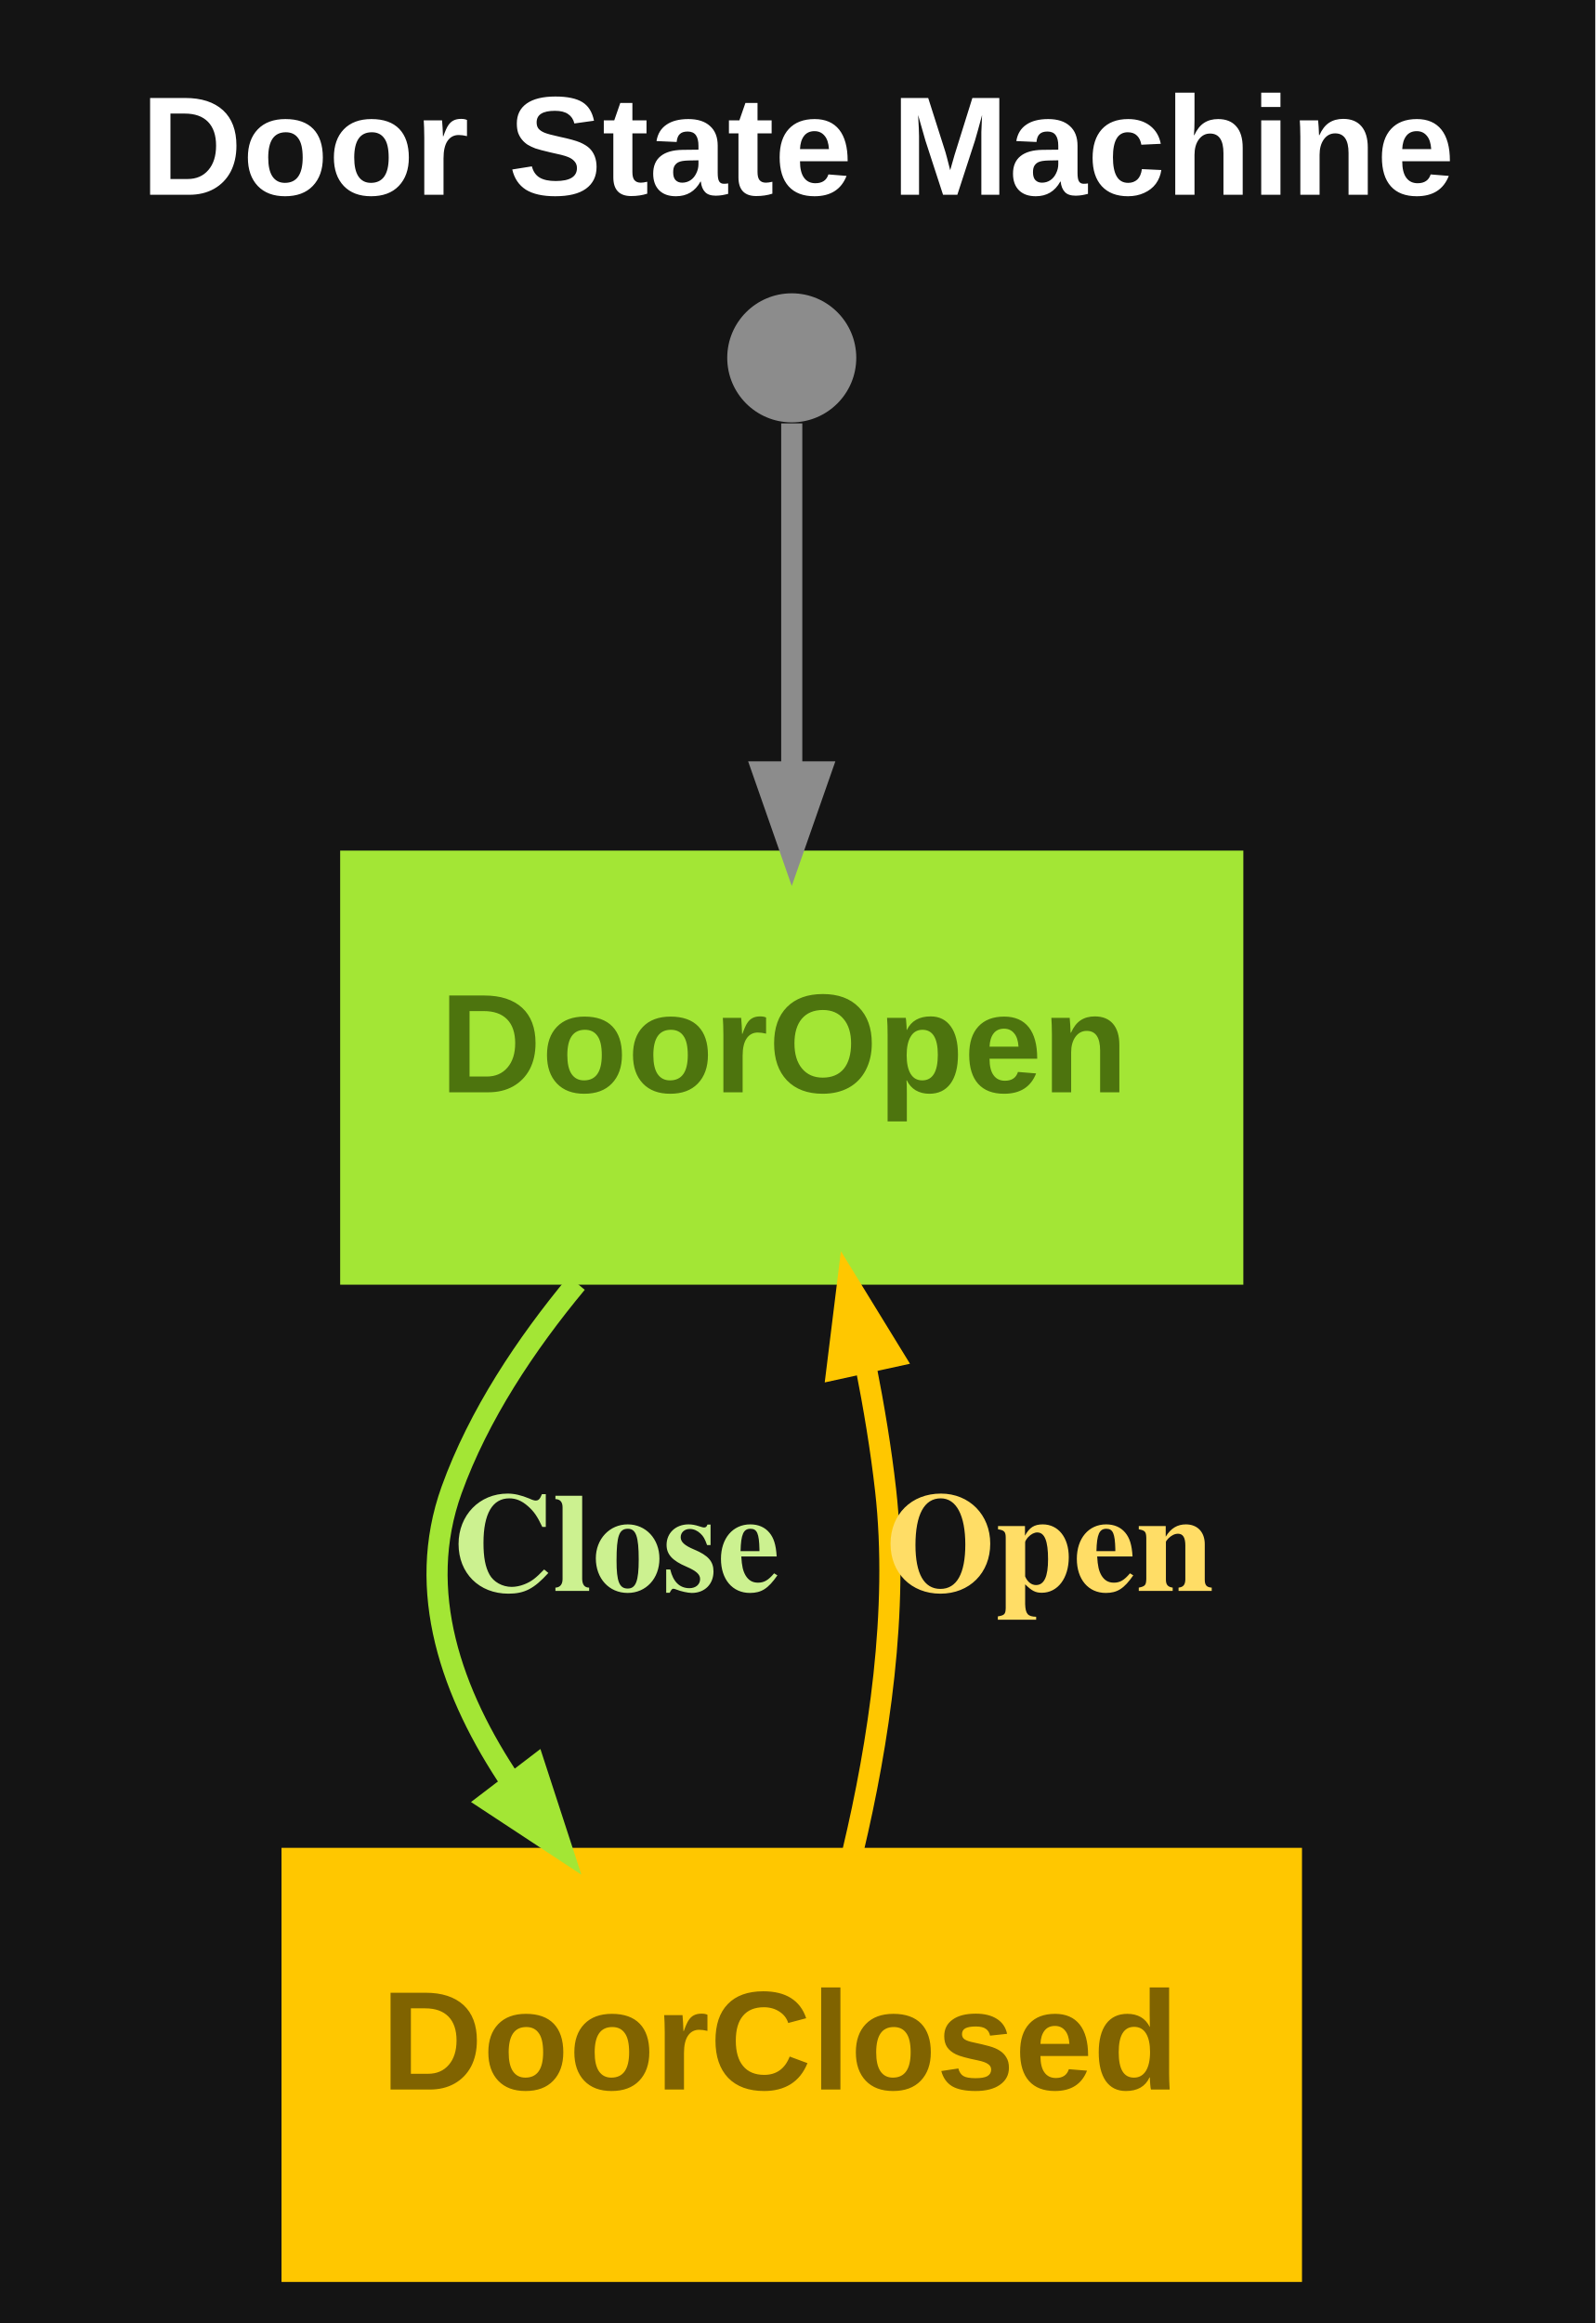
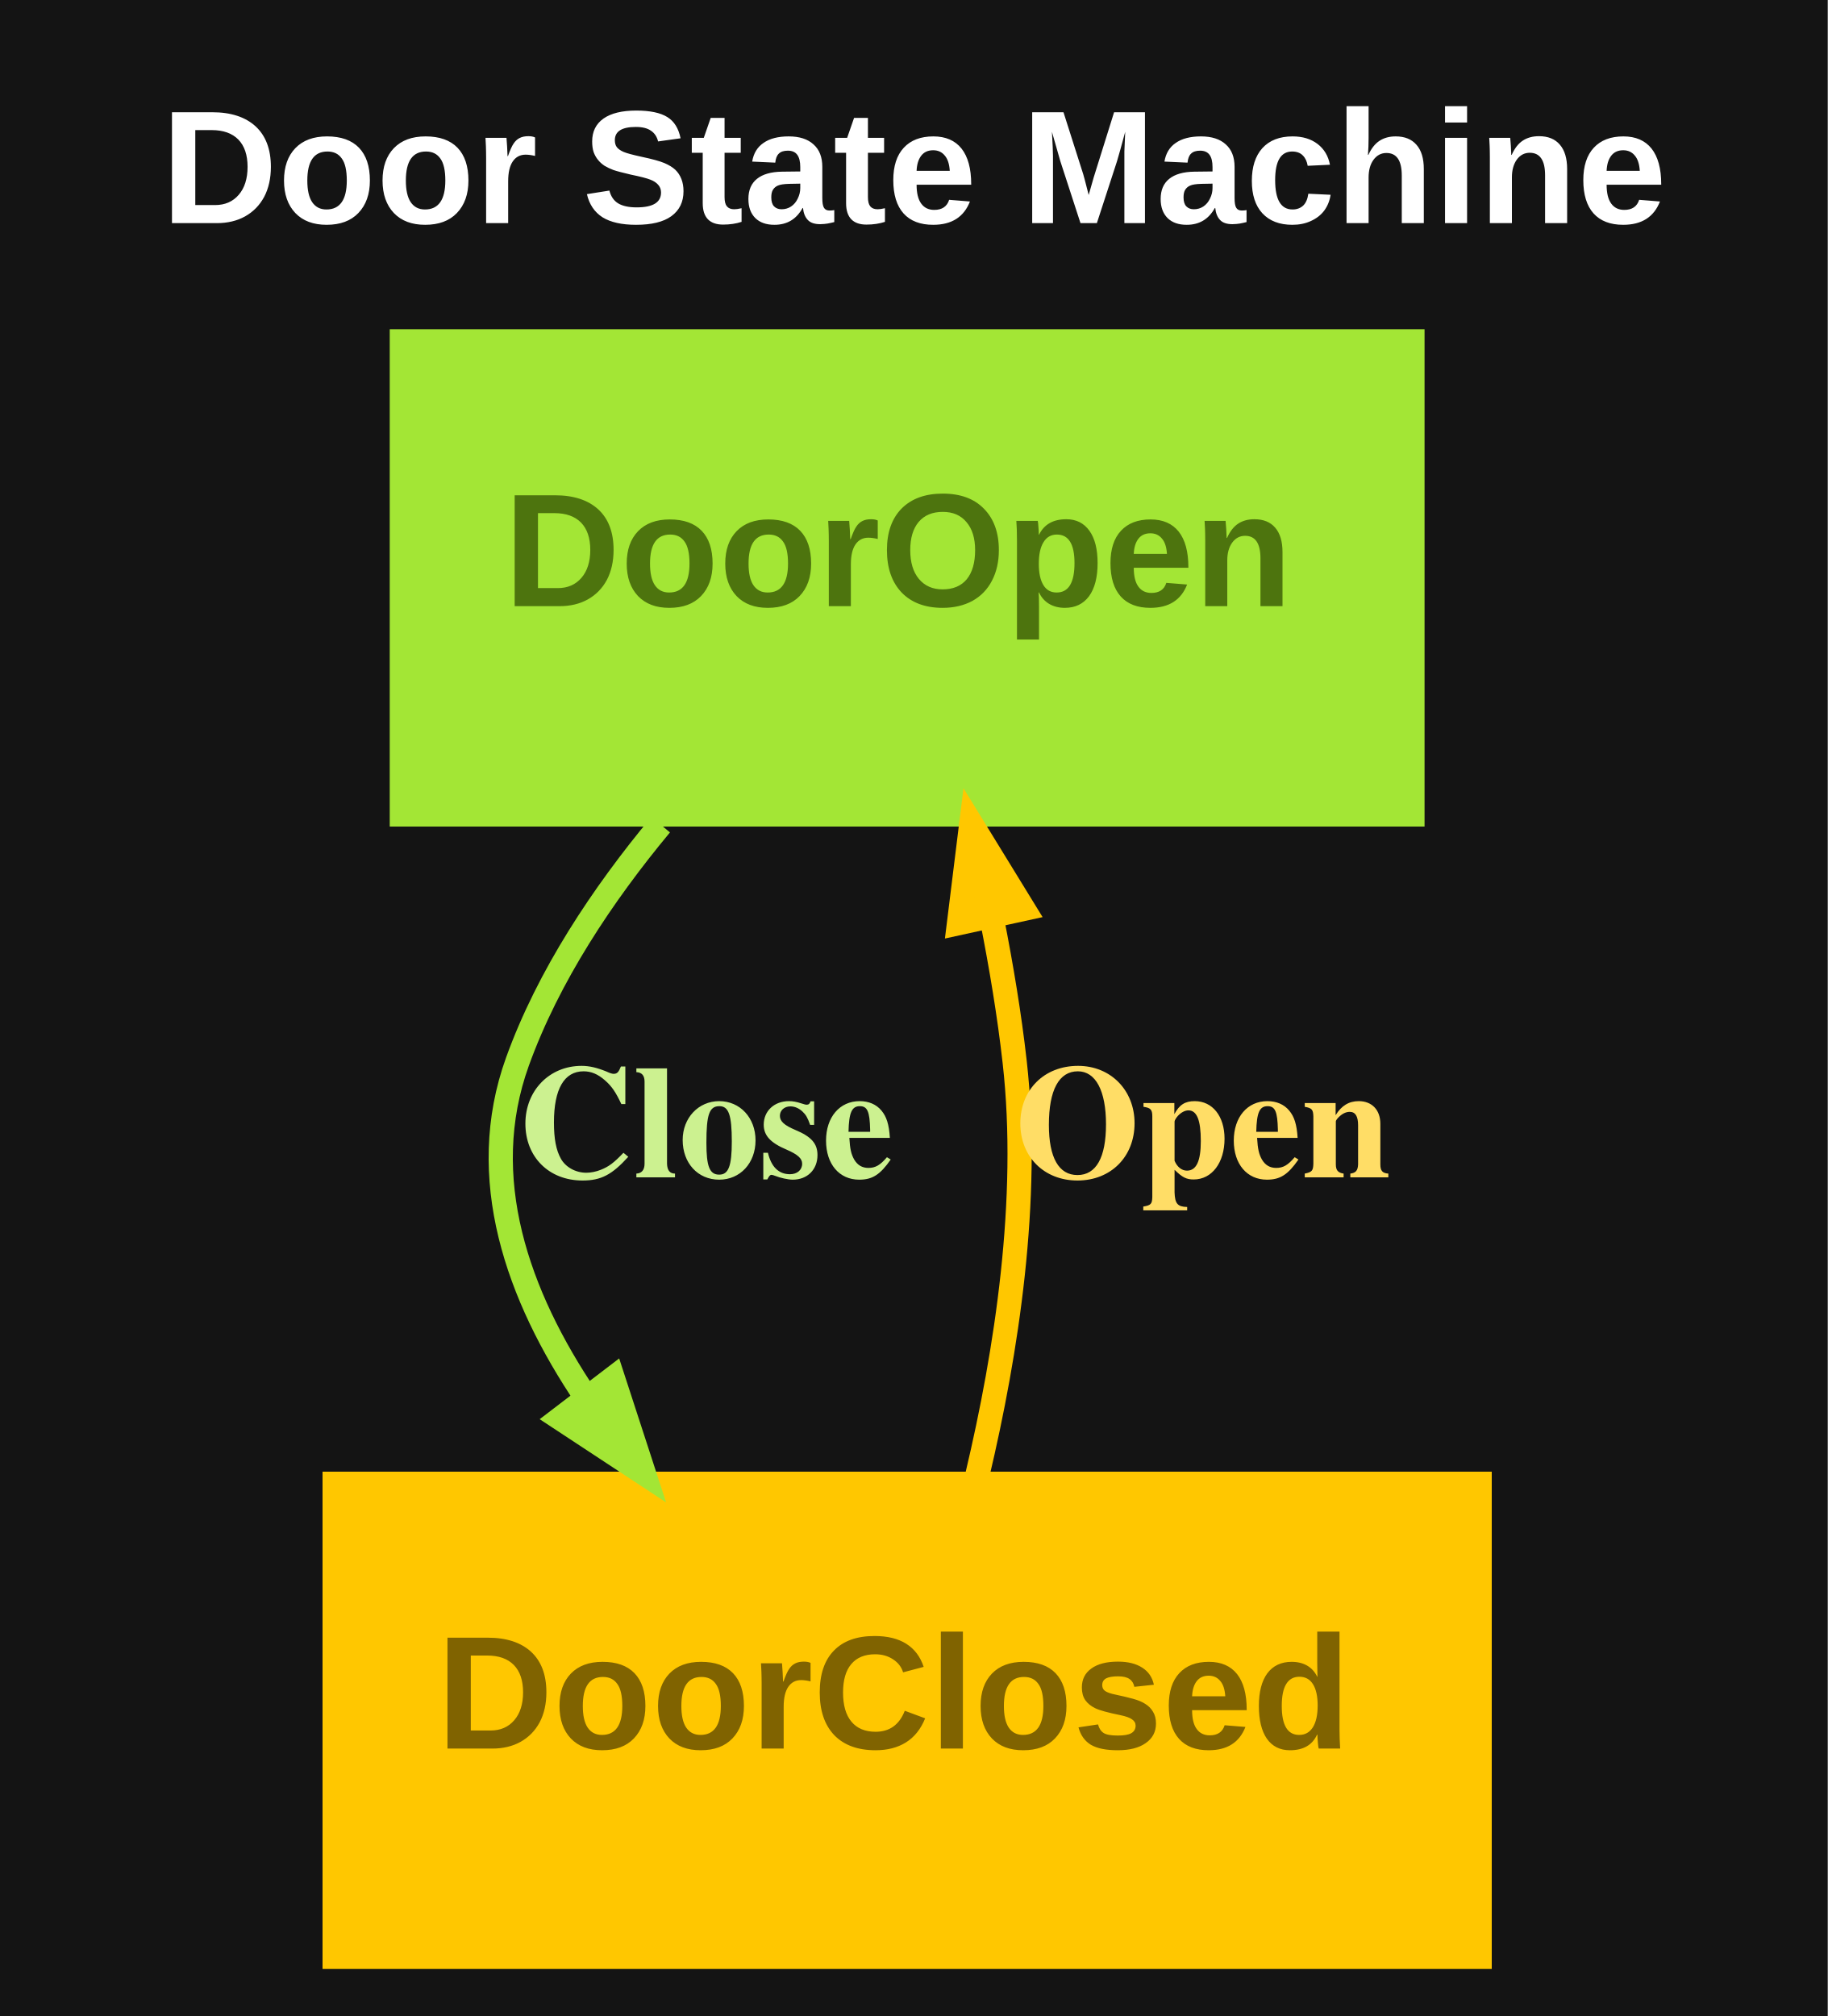
- <svg xmlns="http://www.w3.org/2000/svg" width="136pt" height="198pt" viewBox="0.00 0.00 136.00 198.00">
-   <g id="graph0" class="graph" transform="scale(1 1) rotate(0) translate(4 194)">
-     <polygon fill="#141414" stroke="transparent" points="-4,4 -4,-194 132,-194 132,4 -4,4" />
-     <text text-anchor="start" x="8" y="-177.4" font-family="Arial" font-weight="bold" font-size="12.00" fill="#ffffff">Door State Machine</text>
+ <svg xmlns="http://www.w3.org/2000/svg" width="136pt" height="150pt" viewBox="0.00 0.00 136.00 150.00">
+   <g id="graph0" class="graph" transform="scale(1 1) rotate(0) translate(4 146)">
+     <polygon fill="#141414" stroke="transparent" points="-4,4 -4,-146 132,-146 132,4 -4,4" />
+     <text text-anchor="start" x="8" y="-129.4" font-family="Arial" font-weight="bold" font-size="12.00" fill="#ffffff">Door State Machine</text>
    <g id="node1" class="node">
      <polygon fill="#a3e635" stroke="#a3e635" points="101.5,-121 25.5,-121 25.5,-85 101.5,-85 101.5,-121" />
      <text text-anchor="start" x="33.5" y="-100.9" font-family="Arial" font-weight="bold" font-size="12.00" fill="#4d740e">DoorOpen</text>
    </g>
-     <g id="node3" class="node">
+     <g id="node2" class="node">
      <polygon fill="#ffc700" stroke="#ffc700" points="106.5,-36 20.5,-36 20.5,0 106.5,0 106.5,-36" />
      <text text-anchor="start" x="28.5" y="-15.9" font-family="Arial" font-weight="bold" font-size="12.00" fill="#806300">DoorClosed</text>
    </g>
-     <g id="edge2" class="edge">
+     <g id="edge1" class="edge">
      <path fill="none" stroke="#a3e635" stroke-width="1.8" d="M45.16,-84.64C40.83,-79.43 36.8,-73.38 34.5,-67 31.4,-58.39 34.48,-49.63 39.64,-41.99" />
      <polygon fill="#a3e635" stroke="#a3e635" stroke-width="1.8" points="41.61,-43.44 43.91,-36.38 37.71,-40.46 41.61,-43.44" />
      <text text-anchor="start" x="34.5" y="-58.4" font-family="Times,serif" font-weight="bold" font-size="12.00" fill="#ccf190">Close</text>
    </g>
-     <g id="node2" class="node">
-       <ellipse fill="#8c8c8c" stroke="black" stroke-width="0" cx="63.5" cy="-163.5" rx="5.5" ry="5.5" />
-     </g>
-     <g id="edge1" class="edge">
-       <path fill="none" stroke="#8c8c8c" stroke-width="1.8" d="M63.5,-157.91C63.5,-151.5 63.5,-139.41 63.5,-128.3" />
-       <polygon fill="#8c8c8c" stroke="#8c8c8c" stroke-width="1.8" points="65.95,-128.21 63.5,-121.21 61.05,-128.21 65.95,-128.21" />
-     </g>
-     <g id="edge3" class="edge">
+     <g id="edge2" class="edge">
      <path fill="none" stroke="#ffc700" stroke-width="1.8" d="M68.73,-36.27C70.89,-45.38 72.66,-56.76 71.5,-67 71.11,-70.46 70.51,-74.07 69.81,-77.61" />
      <polygon fill="#ffc700" stroke="#ffc700" stroke-width="1.8" points="67.36,-77.32 68.27,-84.69 72.15,-78.37 67.36,-77.32" />
      <text text-anchor="start" x="71.5" y="-58.4" font-family="Times,serif" font-weight="bold" font-size="12.00" fill="#ffdd66">Open</text>
    </g>
  </g>
</svg>
